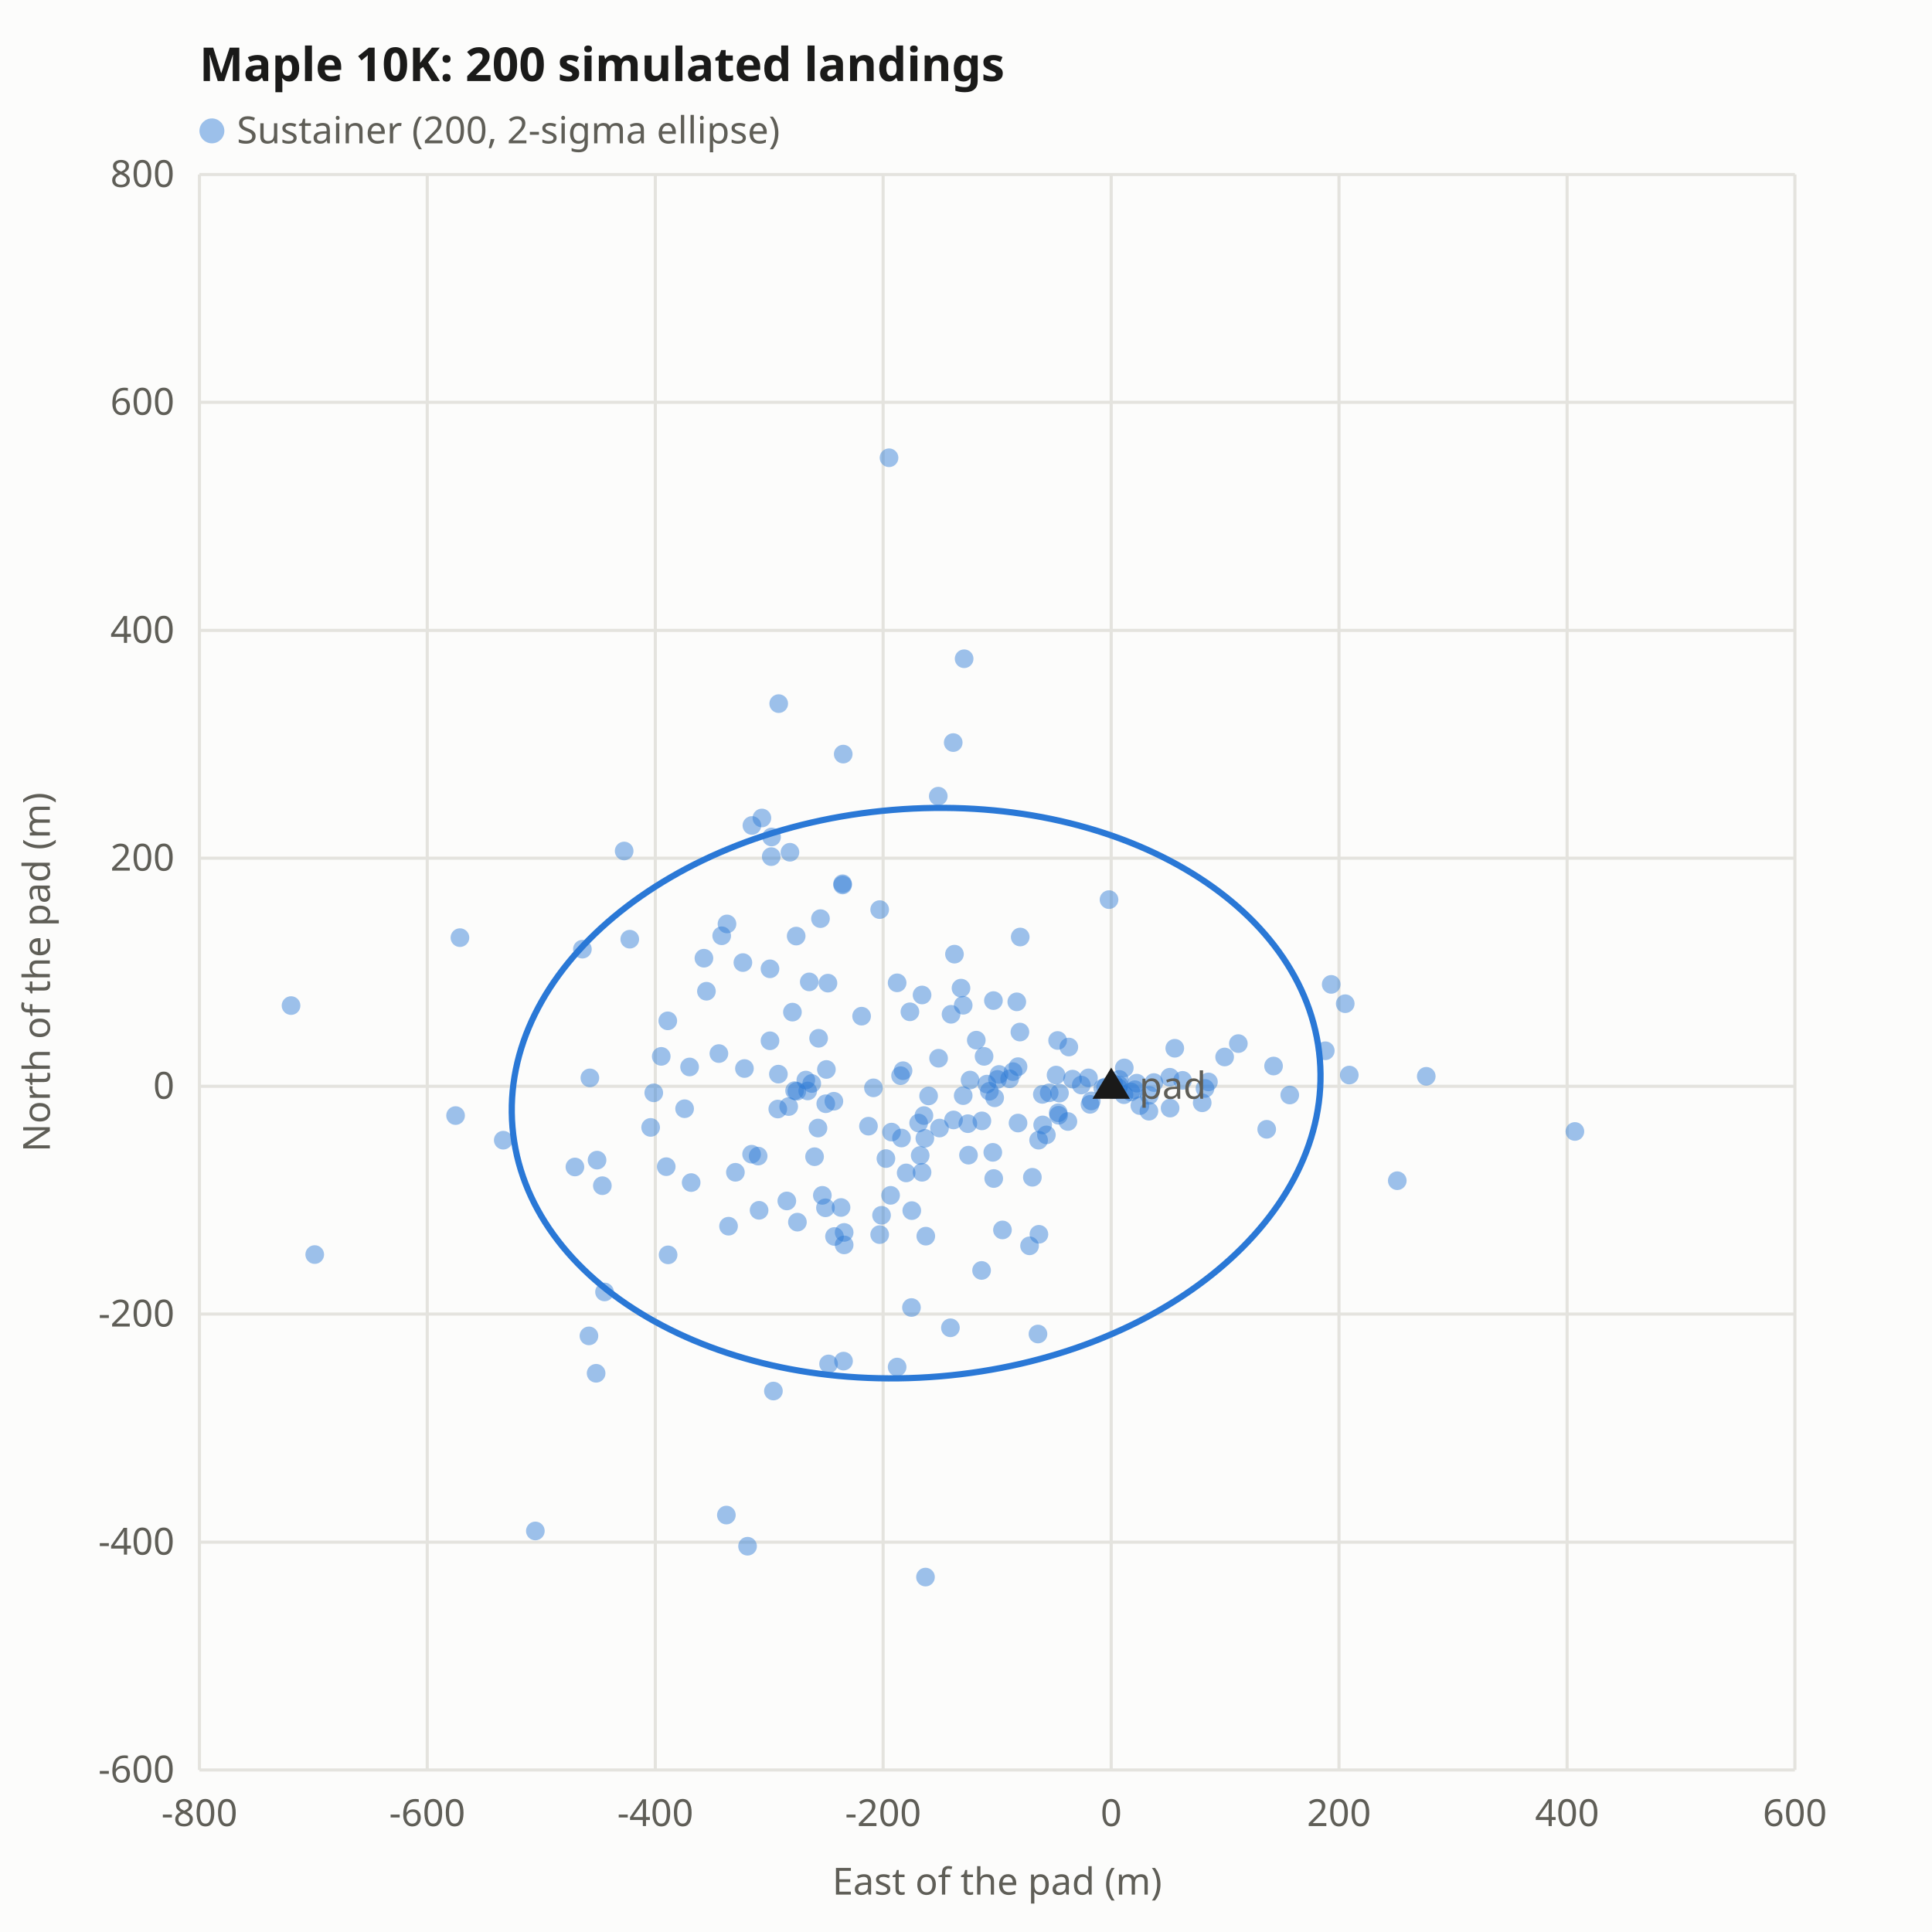
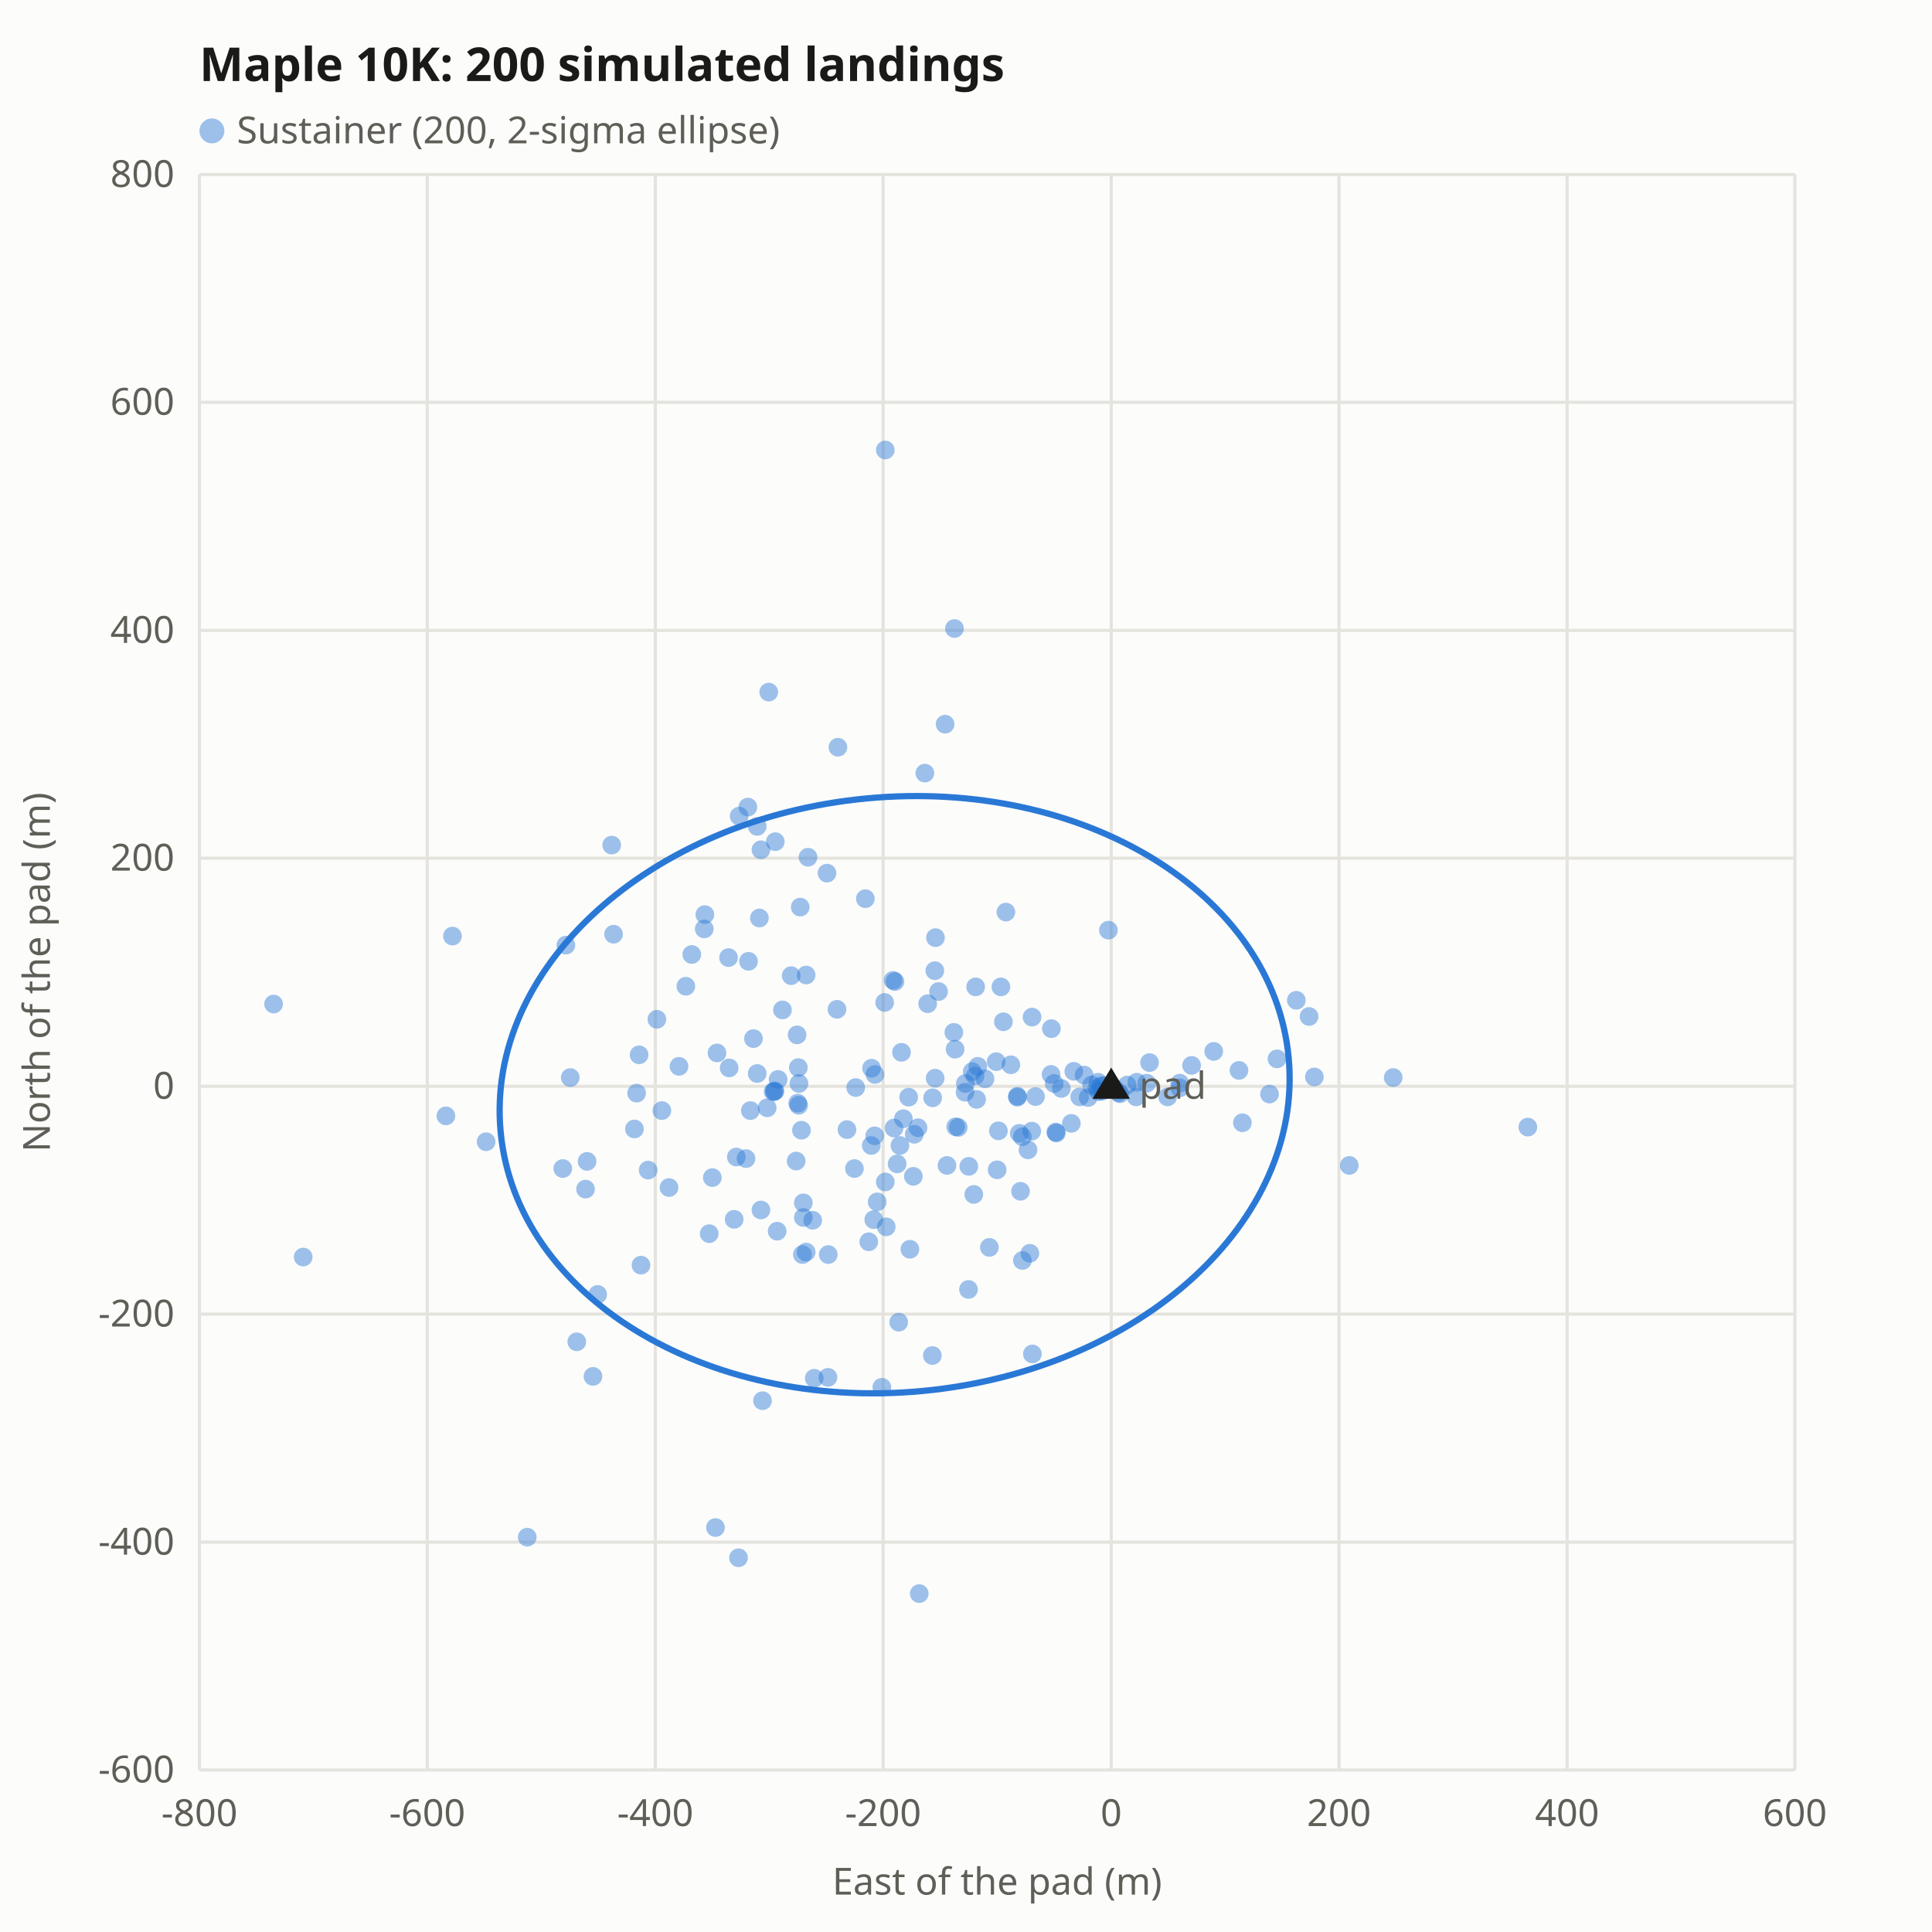
<svg xmlns="http://www.w3.org/2000/svg" viewBox="0 0 620 620" width="620" height="620" role="img" aria-label="Maple 10K: 200 simulated landings">
  <style>
.bg{fill:#fcfcfb}.grid{stroke:#e4e3de;stroke-width:1}.axis{stroke:#b8b7ae;stroke-width:1}.t1{fill:#1a1a19;font:600 15px system-ui,sans-serif}.t2{fill:#5f5e57;font:12px system-ui,sans-serif}.p0{fill:#2a78d6;fill-opacity:.45}.p1{fill:#d9480f;fill-opacity:.45}.e0{fill:none;stroke:#2a78d6;stroke-width:2}.e1{fill:none;stroke:#d9480f;stroke-width:2;stroke-dasharray:5 3}.pad{fill:#1a1a19}
@media (prefers-color-scheme: dark){.bg{fill:#1a1a19}.grid{stroke:#34332f}.axis{stroke:#5f5e57}.t1{fill:#ffffff}.t2{fill:#c3c2b7}.p0{fill:#3987e5}.p1{fill:#f08c4f}.e0{stroke:#3987e5}.e1{stroke:#f08c4f}.pad{fill:#ffffff}}
</style>
  <rect class="bg" width="620" height="620" />
  <text class="t1" x="64" y="26">Maple 10K: 200 simulated landings</text>
  <line class="grid" x1="64.0" x2="64.0" y1="56" y2="568.0" />
  <line class="grid" x1="64" x2="576.0" y1="568.0" y2="568.0" />
  <text class="t2" x="64.0" y="586.0" text-anchor="middle">-800</text>
  <text class="t2" x="56" y="572.0" text-anchor="end">-600</text>
  <line class="grid" x1="137.1" x2="137.1" y1="56" y2="568.0" />
  <line class="grid" x1="64" x2="576.0" y1="494.9" y2="494.9" />
  <text class="t2" x="137.1" y="586.0" text-anchor="middle">-600</text>
  <text class="t2" x="56" y="498.9" text-anchor="end">-400</text>
  <line class="grid" x1="210.3" x2="210.3" y1="56" y2="568.0" />
  <line class="grid" x1="64" x2="576.0" y1="421.7" y2="421.7" />
  <text class="t2" x="210.3" y="586.0" text-anchor="middle">-400</text>
  <text class="t2" x="56" y="425.7" text-anchor="end">-200</text>
  <line class="grid" x1="283.4" x2="283.4" y1="56" y2="568.0" />
  <line class="grid" x1="64" x2="576.0" y1="348.6" y2="348.6" />
  <text class="t2" x="283.4" y="586.0" text-anchor="middle">-200</text>
  <text class="t2" x="56" y="352.6" text-anchor="end">0</text>
  <line class="grid" x1="356.6" x2="356.6" y1="56" y2="568.0" />
  <line class="grid" x1="64" x2="576.0" y1="275.4" y2="275.4" />
  <text class="t2" x="356.6" y="586.0" text-anchor="middle">0</text>
  <text class="t2" x="56" y="279.4" text-anchor="end">200</text>
  <line class="grid" x1="429.7" x2="429.7" y1="56" y2="568.0" />
  <line class="grid" x1="64" x2="576.0" y1="202.3" y2="202.3" />
  <text class="t2" x="429.7" y="586.0" text-anchor="middle">200</text>
  <text class="t2" x="56" y="206.3" text-anchor="end">400</text>
  <line class="grid" x1="502.9" x2="502.9" y1="56" y2="568.0" />
  <line class="grid" x1="64" x2="576.0" y1="129.1" y2="129.1" />
  <text class="t2" x="502.9" y="586.0" text-anchor="middle">400</text>
  <text class="t2" x="56" y="133.1" text-anchor="end">600</text>
  <line class="grid" x1="576.0" x2="576.0" y1="56" y2="568.0" />
  <line class="grid" x1="64" x2="576.0" y1="56.0" y2="56.0" />
  <text class="t2" x="576.0" y="586.0" text-anchor="middle">600</text>
  <text class="t2" x="56" y="60.0" text-anchor="end">800</text>
  <text class="t2" x="320.0" y="608" text-anchor="middle">East of the pad (m)</text>
  <text class="t2" transform="translate(16 312.0) rotate(-90)" text-anchor="middle">North of the pad (m)</text>
-   <circle class="p0" cx="397.4" cy="334.9" r="3" />
-   <circle class="p0" cx="259.2" cy="350.1" r="3" />
-   <circle class="p0" cx="243.3" cy="371.0" r="3" />
-   <circle class="p0" cx="327.4" cy="300.7" r="3" />
-   <circle class="p0" cx="265.9" cy="437.7" r="3" />
-   <circle class="p0" cx="360.7" cy="351.3" r="3" />
-   <circle class="p0" cx="93.4" cy="322.7" r="3" />
-   <circle class="p0" cx="364.2" cy="349.7" r="3" />
-   <circle class="p0" cx="368.7" cy="356.6" r="3" />
-   <circle class="p0" cx="433.0" cy="345.0" r="3" />
-   <circle class="p0" cx="306.0" cy="359.4" r="3" />
-   <circle class="p0" cx="326.7" cy="342.3" r="3" />
-   <circle class="p0" cx="212.2" cy="339.0" r="3" />
-   <circle class="p0" cx="289.8" cy="343.6" r="3" />
-   <circle class="p0" cx="325.1" cy="343.9" r="3" />
-   <circle class="p0" cx="349.3" cy="345.9" r="3" />
-   <circle class="p0" cx="355.9" cy="288.7" r="3" />
-   <circle class="p0" cx="327.3" cy="331.2" r="3" />
-   <circle class="p0" cx="247.1" cy="334.0" r="3" />
-   <circle class="p0" cx="282.9" cy="390.0" r="3" />
-   <circle class="p0" cx="301.2" cy="339.6" r="3" />
-   <circle class="p0" cx="249.6" cy="355.9" r="3" />
-   <circle class="p0" cx="333.4" cy="396.1" r="3" />
-   <circle class="p0" cx="309.4" cy="211.4" r="3" />
-   <circle class="p0" cx="247.5" cy="274.9" r="3" />
-   <circle class="p0" cx="262.5" cy="362.0" r="3" />
-   <circle class="p0" cx="296.8" cy="365.3" r="3" />
-   <circle class="p0" cx="233.8" cy="393.5" r="3" />
-   <circle class="p0" cx="259.7" cy="315.1" r="3" />
-   <circle class="p0" cx="295.9" cy="319.3" r="3" />
-   <circle class="p0" cx="379.5" cy="346.7" r="3" />
-   <circle class="p0" cx="184.5" cy="374.5" r="3" />
-   <circle class="p0" cx="349.8" cy="354.4" r="3" />
-   <circle class="p0" cx="255.7" cy="350.2" r="3" />
-   <circle class="p0" cx="385.8" cy="353.9" r="3" />
-   <circle class="p0" cx="258.6" cy="346.6" r="3" />
-   <circle class="p0" cx="189.3" cy="345.9" r="3" />
-   <circle class="p0" cx="248.2" cy="446.4" r="3" />
-   <circle class="p0" cx="278.7" cy="361.4" r="3" />
-   <circle class="p0" cx="359.2" cy="346.4" r="3" />
-   <circle class="p0" cx="344.2" cy="346.3" r="3" />
-   <circle class="p0" cx="331.3" cy="377.8" r="3" />
-   <circle class="p0" cx="313.3" cy="333.8" r="3" />
-   <circle class="p0" cx="343.0" cy="336.0" r="3" />
-   <circle class="p0" cx="305.2" cy="325.5" r="3" />
-   <circle class="p0" cx="292.5" cy="419.6" r="3" />
-   <circle class="p0" cx="339.6" cy="357.1" r="3" />
-   <circle class="p0" cx="318.9" cy="378.2" r="3" />
-   <circle class="p0" cx="339.7" cy="357.9" r="3" />
-   <circle class="p0" cx="230.7" cy="338.1" r="3" />
-   <circle class="p0" cx="505.4" cy="363.1" r="3" />
-   <circle class="p0" cx="261.4" cy="371.2" r="3" />
-   <circle class="p0" cx="265.7" cy="315.5" r="3" />
-   <circle class="p0" cx="360.8" cy="342.7" r="3" />
-   <circle class="p0" cx="296.5" cy="358.0" r="3" />
-   <circle class="p0" cx="408.7" cy="342.1" r="3" />
-   <circle class="p0" cx="309.1" cy="351.6" r="3" />
-   <circle class="p0" cx="334.5" cy="351.2" r="3" />
-   <circle class="p0" cx="319.2" cy="352.3" r="3" />
-   <circle class="p0" cx="287.9" cy="438.7" r="3" />
-   <circle class="p0" cx="342.7" cy="359.9" r="3" />
-   <circle class="p0" cx="209.8" cy="350.7" r="3" />
-   <circle class="p0" cx="189.0" cy="428.7" r="3" />
-   <circle class="p0" cx="365.8" cy="354.8" r="3" />
-   <circle class="p0" cx="289.0" cy="345.2" r="3" />
-   <circle class="p0" cx="241.3" cy="264.9" r="3" />
-   <circle class="p0" cx="297.0" cy="506.1" r="3" />
-   <circle class="p0" cx="311.3" cy="346.6" r="3" />
-   <circle class="p0" cx="221.3" cy="342.4" r="3" />
-   <circle class="p0" cx="253.1" cy="355.1" r="3" />
-   <circle class="p0" cx="255.0" cy="350.0" r="3" />
-   <circle class="p0" cx="306.3" cy="306.2" r="3" />
-   <circle class="p0" cx="285.3" cy="146.9" r="3" />
-   <circle class="p0" cx="413.9" cy="351.4" r="3" />
-   <circle class="p0" cx="255.5" cy="300.4" r="3" />
-   <circle class="p0" cx="254.3" cy="324.8" r="3" />
-   <circle class="p0" cx="377.0" cy="336.4" r="3" />
-   <circle class="p0" cx="244.5" cy="262.5" r="3" />
-   <circle class="p0" cx="280.3" cy="349.1" r="3" />
-   <circle class="p0" cx="339.4" cy="333.9" r="3" />
-   <circle class="p0" cx="368.8" cy="351.5" r="3" />
-   <circle class="p0" cx="315.0" cy="407.7" r="3" />
-   <circle class="p0" cx="214.4" cy="402.7" r="3" />
-   <circle class="p0" cx="353.9" cy="349.2" r="3" />
-   <circle class="p0" cx="267.8" cy="396.8" r="3" />
-   <circle class="p0" cx="318.6" cy="369.8" r="3" />
-   <circle class="p0" cx="358.9" cy="349.1" r="3" />
-   <circle class="p0" cx="221.8" cy="379.5" r="3" />
-   <circle class="p0" cx="146.2" cy="358.0" r="3" />
-   <circle class="p0" cx="269.9" cy="387.5" r="3" />
-   <circle class="p0" cx="161.5" cy="365.9" r="3" />
-   <circle class="p0" cx="270.4" cy="284.0" r="3" />
-   <circle class="p0" cx="309.1" cy="322.6" r="3" />
-   <circle class="p0" cx="247.1" cy="310.9" r="3" />
-   <circle class="p0" cx="321.7" cy="394.7" r="3" />
-   <circle class="p0" cx="310.8" cy="370.7" r="3" />
-   <circle class="p0" cx="238.4" cy="308.9" r="3" />
-   <circle class="p0" cx="249.9" cy="225.8" r="3" />
-   <circle class="p0" cx="286.1" cy="363.3" r="3" />
-   <circle class="p0" cx="285.8" cy="383.6" r="3" />
-   <circle class="p0" cx="147.6" cy="300.9" r="3" />
-   <circle class="p0" cx="335.8" cy="364.2" r="3" />
-   <circle class="p0" cx="308.4" cy="317.1" r="3" />
-   <circle class="p0" cx="357.4" cy="347.7" r="3" />
-   <circle class="p0" cx="289.3" cy="365.2" r="3" />
-   <circle class="p0" cx="284.3" cy="371.8" r="3" />
-   <circle class="p0" cx="255.9" cy="392.2" r="3" />
-   <circle class="p0" cx="276.5" cy="326.1" r="3" />
-   <circle class="p0" cx="375.4" cy="345.7" r="3" />
-   <circle class="p0" cx="270.6" cy="242.0" r="3" />
-   <circle class="p0" cx="333.1" cy="428.1" r="3" />
-   <circle class="p0" cx="347.0" cy="348.2" r="3" />
-   <circle class="p0" cx="294.8" cy="360.4" r="3" />
-   <circle class="p0" cx="267.6" cy="353.4" r="3" />
-   <circle class="p0" cx="326.7" cy="360.4" r="3" />
-   <circle class="p0" cx="301.5" cy="362.0" r="3" />
-   <circle class="p0" cx="200.3" cy="273.1" r="3" />
-   <circle class="p0" cx="386.7" cy="349.3" r="3" />
-   <circle class="p0" cx="249.8" cy="344.7" r="3" />
-   <circle class="p0" cx="238.9" cy="342.9" r="3" />
-   <circle class="p0" cx="292.0" cy="324.7" r="3" />
-   <circle class="p0" cx="213.8" cy="374.4" r="3" />
-   <circle class="p0" cx="270.9" cy="395.5" r="3" />
-   <circle class="p0" cx="243.6" cy="388.4" r="3" />
-   <circle class="p0" cx="305.0" cy="426.1" r="3" />
-   <circle class="p0" cx="219.7" cy="355.8" r="3" />
-   <circle class="p0" cx="260.5" cy="347.7" r="3" />
-   <circle class="p0" cx="326.3" cy="321.5" r="3" />
-   <circle class="p0" cx="324.0" cy="346.2" r="3" />
-   <circle class="p0" cx="336.7" cy="350.7" r="3" />
-   <circle class="p0" cx="425.3" cy="337.2" r="3" />
-   <circle class="p0" cx="202.1" cy="301.4" r="3" />
-   <circle class="p0" cx="310.6" cy="360.6" r="3" />
-   <circle class="p0" cx="340.0" cy="350.8" r="3" />
-   <circle class="p0" cx="350.2" cy="353.3" r="3" />
-   <circle class="p0" cx="231.6" cy="300.3" r="3" />
-   <circle class="p0" cx="318.8" cy="321.1" r="3" />
-   <circle class="p0" cx="295.3" cy="370.8" r="3" />
-   <circle class="p0" cx="317.5" cy="350.2" r="3" />
-   <circle class="p0" cx="333.3" cy="365.9" r="3" />
-   <circle class="p0" cx="265.2" cy="343.2" r="3" />
-   <circle class="p0" cx="431.7" cy="322.1" r="3" />
-   <circle class="p0" cx="193.3" cy="380.5" r="3" />
-   <circle class="p0" cx="270.9" cy="399.5" r="3" />
-   <circle class="p0" cx="191.6" cy="372.3" r="3" />
-   <circle class="p0" cx="252.5" cy="385.4" r="3" />
-   <circle class="p0" cx="236.0" cy="376.2" r="3" />
-   <circle class="p0" cx="330.4" cy="399.8" r="3" />
-   <circle class="p0" cx="359.1" cy="348.2" r="3" />
-   <circle class="p0" cx="263.3" cy="294.8" r="3" />
-   <circle class="p0" cx="270.4" cy="283.6" r="3" />
-   <circle class="p0" cx="233.1" cy="486.2" r="3" />
-   <circle class="p0" cx="214.3" cy="327.6" r="3" />
-   <circle class="p0" cx="239.9" cy="496.2" r="3" />
-   <circle class="p0" cx="290.8" cy="376.4" r="3" />
-   <circle class="p0" cx="375.5" cy="355.6" r="3" />
-   <circle class="p0" cx="320.1" cy="346.4" r="3" />
-   <circle class="p0" cx="315.8" cy="339.0" r="3" />
-   <circle class="p0" cx="315.1" cy="359.7" r="3" />
-   <circle class="p0" cx="297.1" cy="396.7" r="3" />
-   <circle class="p0" cx="233.3" cy="296.5" r="3" />
-   <circle class="p0" cx="101.0" cy="402.6" r="3" />
-   <circle class="p0" cx="387.8" cy="347.2" r="3" />
-   <circle class="p0" cx="191.3" cy="440.7" r="3" />
-   <circle class="p0" cx="320.6" cy="344.8" r="3" />
-   <circle class="p0" cx="208.8" cy="361.8" r="3" />
-   <circle class="p0" cx="364.8" cy="347.6" r="3" />
-   <circle class="p0" cx="282.3" cy="291.9" r="3" />
-   <circle class="p0" cx="357.5" cy="349.7" r="3" />
-   <circle class="p0" cx="316.7" cy="347.9" r="3" />
-   <circle class="p0" cx="292.6" cy="388.5" r="3" />
-   <circle class="p0" cx="253.5" cy="273.5" r="3" />
-   <circle class="p0" cx="262.7" cy="333.2" r="3" />
-   <circle class="p0" cx="282.3" cy="396.2" r="3" />
-   <circle class="p0" cx="362.9" cy="350.4" r="3" />
-   <circle class="p0" cx="194.0" cy="414.6" r="3" />
-   <circle class="p0" cx="226.7" cy="318.1" r="3" />
-   <circle class="p0" cx="270.7" cy="436.8" r="3" />
-   <circle class="p0" cx="457.7" cy="345.4" r="3" />
-   <circle class="p0" cx="295.9" cy="376.2" r="3" />
-   <circle class="p0" cx="298.0" cy="351.7" r="3" />
-   <circle class="p0" cx="305.9" cy="238.3" r="3" />
-   <circle class="p0" cx="427.2" cy="315.9" r="3" />
-   <circle class="p0" cx="241.2" cy="370.4" r="3" />
-   <circle class="p0" cx="354.8" cy="348.8" r="3" />
-   <circle class="p0" cx="338.9" cy="345.0" r="3" />
-   <circle class="p0" cx="370.3" cy="347.4" r="3" />
-   <circle class="p0" cx="264.9" cy="387.6" r="3" />
-   <circle class="p0" cx="225.9" cy="307.5" r="3" />
-   <circle class="p0" cx="171.8" cy="491.3" r="3" />
-   <circle class="p0" cx="265.0" cy="354.2" r="3" />
-   <circle class="p0" cx="393.0" cy="339.2" r="3" />
-   <circle class="p0" cx="186.9" cy="304.6" r="3" />
-   <circle class="p0" cx="263.9" cy="383.6" r="3" />
-   <circle class="p0" cx="287.9" cy="315.4" r="3" />
-   <circle class="p0" cx="334.6" cy="361.0" r="3" />
-   <circle class="p0" cx="406.5" cy="362.4" r="3" />
-   <circle class="p0" cx="448.4" cy="378.9" r="3" />
-   <circle class="p0" cx="301.1" cy="255.5" r="3" />
-   <circle class="p0" cx="247.6" cy="268.6" r="3" />
-   <ellipse class="e0" cx="294.0" cy="350.8" rx="130.0" ry="91.2" transform="rotate(-4.80 294.0 350.8)" />
+   <circle class="p0" cx="389.5" cy="337.4" r="3" />
+   <circle class="p0" cx="248.1" cy="350.3" r="3" />
+   <circle class="p0" cx="239.4" cy="371.8" r="3" />
+   <circle class="p0" cx="322.8" cy="292.7" r="3" />
+   <circle class="p0" cx="261.3" cy="442.3" r="3" />
+   <circle class="p0" cx="352.4" cy="347.3" r="3" />
+   <circle class="p0" cx="87.8" cy="322.2" r="3" />
+   <circle class="p0" cx="353.3" cy="348.5" r="3" />
+   <circle class="p0" cx="358.9" cy="350.6" r="3" />
+   <circle class="p0" cx="421.8" cy="345.6" r="3" />
+   <circle class="p0" cx="294.6" cy="361.9" r="3" />
+   <circle class="p0" cx="319.7" cy="340.7" r="3" />
+   <circle class="p0" cx="205.1" cy="338.5" r="3" />
+   <circle class="p0" cx="279.7" cy="342.8" r="3" />
+   <circle class="p0" cx="313.8" cy="342.2" r="3" />
+   <circle class="p0" cx="344.6" cy="343.8" r="3" />
+   <circle class="p0" cx="355.7" cy="298.5" r="3" />
+   <circle class="p0" cx="322.0" cy="327.9" r="3" />
+   <circle class="p0" cx="241.8" cy="333.3" r="3" />
+   <circle class="p0" cx="280.4" cy="391.4" r="3" />
+   <circle class="p0" cx="289.3" cy="337.7" r="3" />
+   <circle class="p0" cx="240.8" cy="356.4" r="3" />
+   <circle class="p0" cx="330.5" cy="402.2" r="3" />
+   <circle class="p0" cx="306.3" cy="201.7" r="3" />
+   <circle class="p0" cx="244.2" cy="272.7" r="3" />
+   <circle class="p0" cx="257.2" cy="362.7" r="3" />
+   <circle class="p0" cx="288.8" cy="367.6" r="3" />
+   <circle class="p0" cx="227.6" cy="395.9" r="3" />
+   <circle class="p0" cx="253.9" cy="313.1" r="3" />
+   <circle class="p0" cx="287.2" cy="315.0" r="3" />
+   <circle class="p0" cx="368.0" cy="347.6" r="3" />
+   <circle class="p0" cx="180.6" cy="375.0" r="3" />
+   <circle class="p0" cx="343.8" cy="360.5" r="3" />
+   <circle class="p0" cx="248.5" cy="350.3" r="3" />
+   <circle class="p0" cx="374.7" cy="352.0" r="3" />
+   <circle class="p0" cx="249.7" cy="346.4" r="3" />
+   <circle class="p0" cx="183.0" cy="345.8" r="3" />
+   <circle class="p0" cx="244.7" cy="449.5" r="3" />
+   <circle class="p0" cx="271.8" cy="362.5" r="3" />
+   <circle class="p0" cx="352.5" cy="350.3" r="3" />
+   <circle class="p0" cx="337.3" cy="344.8" r="3" />
+   <circle class="p0" cx="327.5" cy="382.3" r="3" />
+   <circle class="p0" cx="306.1" cy="331.3" r="3" />
+   <circle class="p0" cx="337.4" cy="330.1" r="3" />
+   <circle class="p0" cx="297.7" cy="322.1" r="3" />
+   <circle class="p0" cx="288.4" cy="424.3" r="3" />
+   <circle class="p0" cx="327.1" cy="363.7" r="3" />
+   <circle class="p0" cx="312.5" cy="383.3" r="3" />
+   <circle class="p0" cx="331.1" cy="363.0" r="3" />
+   <circle class="p0" cx="230.1" cy="337.9" r="3" />
+   <circle class="p0" cx="490.3" cy="361.7" r="3" />
+   <circle class="p0" cx="255.5" cy="372.6" r="3" />
+   <circle class="p0" cx="258.7" cy="312.9" r="3" />
+   <circle class="p0" cx="353.6" cy="350.2" r="3" />
+   <circle class="p0" cx="289.9" cy="359.0" r="3" />
+   <circle class="p0" cx="397.6" cy="343.5" r="3" />
+   <circle class="p0" cx="299.3" cy="352.3" r="3" />
+   <circle class="p0" cx="326.5" cy="352.1" r="3" />
+   <circle class="p0" cx="313.4" cy="352.8" r="3" />
+   <circle class="p0" cx="283.0" cy="445.2" r="3" />
+   <circle class="p0" cx="338.8" cy="363.3" r="3" />
+   <circle class="p0" cx="204.3" cy="350.8" r="3" />
+   <circle class="p0" cx="185.1" cy="430.6" r="3" />
+   <circle class="p0" cx="359.4" cy="351.0" r="3" />
+   <circle class="p0" cx="280.8" cy="344.8" r="3" />
+   <circle class="p0" cx="237.2" cy="261.9" r="3" />
+   <circle class="p0" cx="295.0" cy="511.4" r="3" />
+   <circle class="p0" cx="300.1" cy="346.0" r="3" />
+   <circle class="p0" cx="217.9" cy="342.2" r="3" />
+   <circle class="p0" cx="246.2" cy="355.5" r="3" />
+   <circle class="p0" cx="248.7" cy="350.1" r="3" />
+   <circle class="p0" cx="300.2" cy="300.9" r="3" />
+   <circle class="p0" cx="284.1" cy="144.4" r="3" />
+   <circle class="p0" cx="407.4" cy="351.1" r="3" />
+   <circle class="p0" cx="243.7" cy="294.6" r="3" />
+   <circle class="p0" cx="251.1" cy="324.1" r="3" />
+   <circle class="p0" cx="368.9" cy="341.0" r="3" />
+   <circle class="p0" cx="240.0" cy="259.0" r="3" />
+   <circle class="p0" cx="274.6" cy="349.0" r="3" />
+   <circle class="p0" cx="331.2" cy="326.4" r="3" />
+   <circle class="p0" cx="357.5" cy="349.2" r="3" />
+   <circle class="p0" cx="310.8" cy="413.8" r="3" />
+   <circle class="p0" cx="205.7" cy="406.0" r="3" />
+   <circle class="p0" cx="346.5" cy="352.0" r="3" />
+   <circle class="p0" cx="258.7" cy="401.8" r="3" />
+   <circle class="p0" cx="310.9" cy="374.3" r="3" />
+   <circle class="p0" cx="350.3" cy="348.2" r="3" />
+   <circle class="p0" cx="214.7" cy="381.1" r="3" />
+   <circle class="p0" cx="143.1" cy="358.1" r="3" />
+   <circle class="p0" cx="260.8" cy="391.6" r="3" />
+   <circle class="p0" cx="156.0" cy="366.4" r="3" />
+   <circle class="p0" cx="265.4" cy="280.2" r="3" />
+   <circle class="p0" cx="301.2" cy="318.2" r="3" />
+   <circle class="p0" cx="240.2" cy="308.5" r="3" />
+   <circle class="p0" cx="317.5" cy="400.3" r="3" />
+   <circle class="p0" cx="303.9" cy="374.0" r="3" />
+   <circle class="p0" cx="233.8" cy="307.3" r="3" />
+   <circle class="p0" cx="246.7" cy="222.1" r="3" />
+   <circle class="p0" cx="280.7" cy="364.5" r="3" />
+   <circle class="p0" cx="281.5" cy="385.7" r="3" />
+   <circle class="p0" cx="145.2" cy="300.4" r="3" />
+   <circle class="p0" cx="329.9" cy="369.0" r="3" />
+   <circle class="p0" cx="300.0" cy="311.5" r="3" />
+   <circle class="p0" cx="349.2" cy="352.2" r="3" />
+   <circle class="p0" cx="279.6" cy="367.6" r="3" />
+   <circle class="p0" cx="274.2" cy="375.0" r="3" />
+   <circle class="p0" cx="249.4" cy="395.1" r="3" />
+   <circle class="p0" cx="268.6" cy="323.9" r="3" />
+   <circle class="p0" cx="364.8" cy="347.3" r="3" />
+   <circle class="p0" cx="268.9" cy="239.8" r="3" />
+   <circle class="p0" cx="331.3" cy="434.5" r="3" />
+   <circle class="p0" cx="338.3" cy="347.7" r="3" />
+   <circle class="p0" cx="286.9" cy="362.0" r="3" />
+   <circle class="p0" cx="256.0" cy="354.0" r="3" />
+   <circle class="p0" cx="320.4" cy="362.9" r="3" />
+   <circle class="p0" cx="293.4" cy="364.0" r="3" />
+   <circle class="p0" cx="196.3" cy="271.2" r="3" />
+   <circle class="p0" cx="378.6" cy="349.1" r="3" />
+   <circle class="p0" cx="243.0" cy="344.5" r="3" />
+   <circle class="p0" cx="234.0" cy="342.7" r="3" />
+   <circle class="p0" cx="283.9" cy="321.7" r="3" />
+   <circle class="p0" cx="208.0" cy="375.5" r="3" />
+   <circle class="p0" cx="257.5" cy="402.6" r="3" />
+   <circle class="p0" cx="235.6" cy="391.3" r="3" />
+   <circle class="p0" cx="299.2" cy="435.0" r="3" />
+   <circle class="p0" cx="212.4" cy="356.4" r="3" />
+   <circle class="p0" cx="256.4" cy="347.7" r="3" />
+   <circle class="p0" cx="321.2" cy="316.7" r="3" />
+   <circle class="p0" cx="312.9" cy="345.3" r="3" />
+   <circle class="p0" cx="326.5" cy="351.8" r="3" />
+   <circle class="p0" cx="409.8" cy="339.8" r="3" />
+   <circle class="p0" cx="196.9" cy="299.8" r="3" />
+   <circle class="p0" cx="306.7" cy="361.6" r="3" />
+   <circle class="p0" cx="332.3" cy="351.9" r="3" />
+   <circle class="p0" cx="339.0" cy="363.6" r="3" />
+   <circle class="p0" cx="226.0" cy="298.1" r="3" />
+   <circle class="p0" cx="313.1" cy="316.7" r="3" />
+   <circle class="p0" cx="287.9" cy="373.5" r="3" />
+   <circle class="p0" cx="309.7" cy="350.5" r="3" />
+   <circle class="p0" cx="320.0" cy="375.4" r="3" />
+   <circle class="p0" cx="256.2" cy="342.6" r="3" />
+   <circle class="p0" cx="420.1" cy="326.2" r="3" />
+   <circle class="p0" cx="187.9" cy="381.6" r="3" />
+   <circle class="p0" cx="265.8" cy="402.6" r="3" />
+   <circle class="p0" cx="188.4" cy="372.7" r="3" />
+   <circle class="p0" cx="244.2" cy="388.3" r="3" />
+   <circle class="p0" cx="228.6" cy="377.9" r="3" />
+   <circle class="p0" cx="328.1" cy="404.5" r="3" />
+   <circle class="p0" cx="352.0" cy="349.2" r="3" />
+   <circle class="p0" cx="256.8" cy="291.1" r="3" />
+   <circle class="p0" cx="259.3" cy="275.1" r="3" />
+   <circle class="p0" cx="229.6" cy="490.2" r="3" />
+   <circle class="p0" cx="210.8" cy="327.1" r="3" />
+   <circle class="p0" cx="237.0" cy="499.9" r="3" />
+   <circle class="p0" cx="284.1" cy="379.3" r="3" />
+   <circle class="p0" cx="364.6" cy="352.0" r="3" />
+   <circle class="p0" cx="316.1" cy="346.2" r="3" />
+   <circle class="p0" cx="306.5" cy="336.7" r="3" />
+   <circle class="p0" cx="307.5" cy="361.8" r="3" />
+   <circle class="p0" cx="292.0" cy="400.9" r="3" />
+   <circle class="p0" cx="226.2" cy="293.5" r="3" />
+   <circle class="p0" cx="97.3" cy="403.4" r="3" />
+   <circle class="p0" cx="378.6" cy="347.6" r="3" />
+   <circle class="p0" cx="190.3" cy="441.7" r="3" />
+   <circle class="p0" cx="312.0" cy="343.9" r="3" />
+   <circle class="p0" cx="203.6" cy="362.3" r="3" />
+   <circle class="p0" cx="356.6" cy="348.6" r="3" />
+   <circle class="p0" cx="277.7" cy="288.4" r="3" />
+   <circle class="p0" cx="347.9" cy="345.0" r="3" />
+   <circle class="p0" cx="309.8" cy="347.7" r="3" />
+   <circle class="p0" cx="284.4" cy="393.7" r="3" />
+   <circle class="p0" cx="248.8" cy="270.1" r="3" />
+   <circle class="p0" cx="255.8" cy="332.1" r="3" />
+   <circle class="p0" cx="278.8" cy="398.5" r="3" />
+   <circle class="p0" cx="354.2" cy="348.4" r="3" />
+   <circle class="p0" cx="191.8" cy="415.4" r="3" />
+   <circle class="p0" cx="220.1" cy="316.5" r="3" />
+   <circle class="p0" cx="265.7" cy="442.0" r="3" />
+   <circle class="p0" cx="447.1" cy="345.8" r="3" />
+   <circle class="p0" cx="293.1" cy="377.5" r="3" />
+   <circle class="p0" cx="291.6" cy="352.1" r="3" />
+   <circle class="p0" cx="303.3" cy="232.4" r="3" />
+   <circle class="p0" cx="416.0" cy="321.0" r="3" />
+   <circle class="p0" cx="236.3" cy="371.3" r="3" />
+   <circle class="p0" cx="340.6" cy="349.3" r="3" />
+   <circle class="p0" cx="324.4" cy="341.7" r="3" />
+   <circle class="p0" cx="361.7" cy="348.2" r="3" />
+   <circle class="p0" cx="257.8" cy="390.7" r="3" />
+   <circle class="p0" cx="222.0" cy="306.3" r="3" />
+   <circle class="p0" cx="169.2" cy="493.3" r="3" />
+   <circle class="p0" cx="256.3" cy="354.7" r="3" />
+   <circle class="p0" cx="382.4" cy="341.9" r="3" />
+   <circle class="p0" cx="181.6" cy="303.3" r="3" />
+   <circle class="p0" cx="257.8" cy="386.0" r="3" />
+   <circle class="p0" cx="286.6" cy="314.6" r="3" />
+   <circle class="p0" cx="328.1" cy="364.8" r="3" />
+   <circle class="p0" cx="398.7" cy="360.3" r="3" />
+   <circle class="p0" cx="433.0" cy="374.0" r="3" />
+   <circle class="p0" cx="296.8" cy="248.1" r="3" />
+   <circle class="p0" cx="243.0" cy="265.2" r="3" />
+   <ellipse class="e0" cx="287.1" cy="351.3" rx="127.0" ry="95.5" transform="rotate(-5.40 287.1 351.3)" />
  <circle class="p0" cx="68" cy="42" r="4" />
  <text class="t2" x="76" y="46">Sustainer (200, 2-sigma ellipse)</text>
  <path class="pad" d="M356.6 342.6 l6 10 h-12 z" />
  <text class="t2" x="365.6" y="352.6">pad</text>
</svg>
